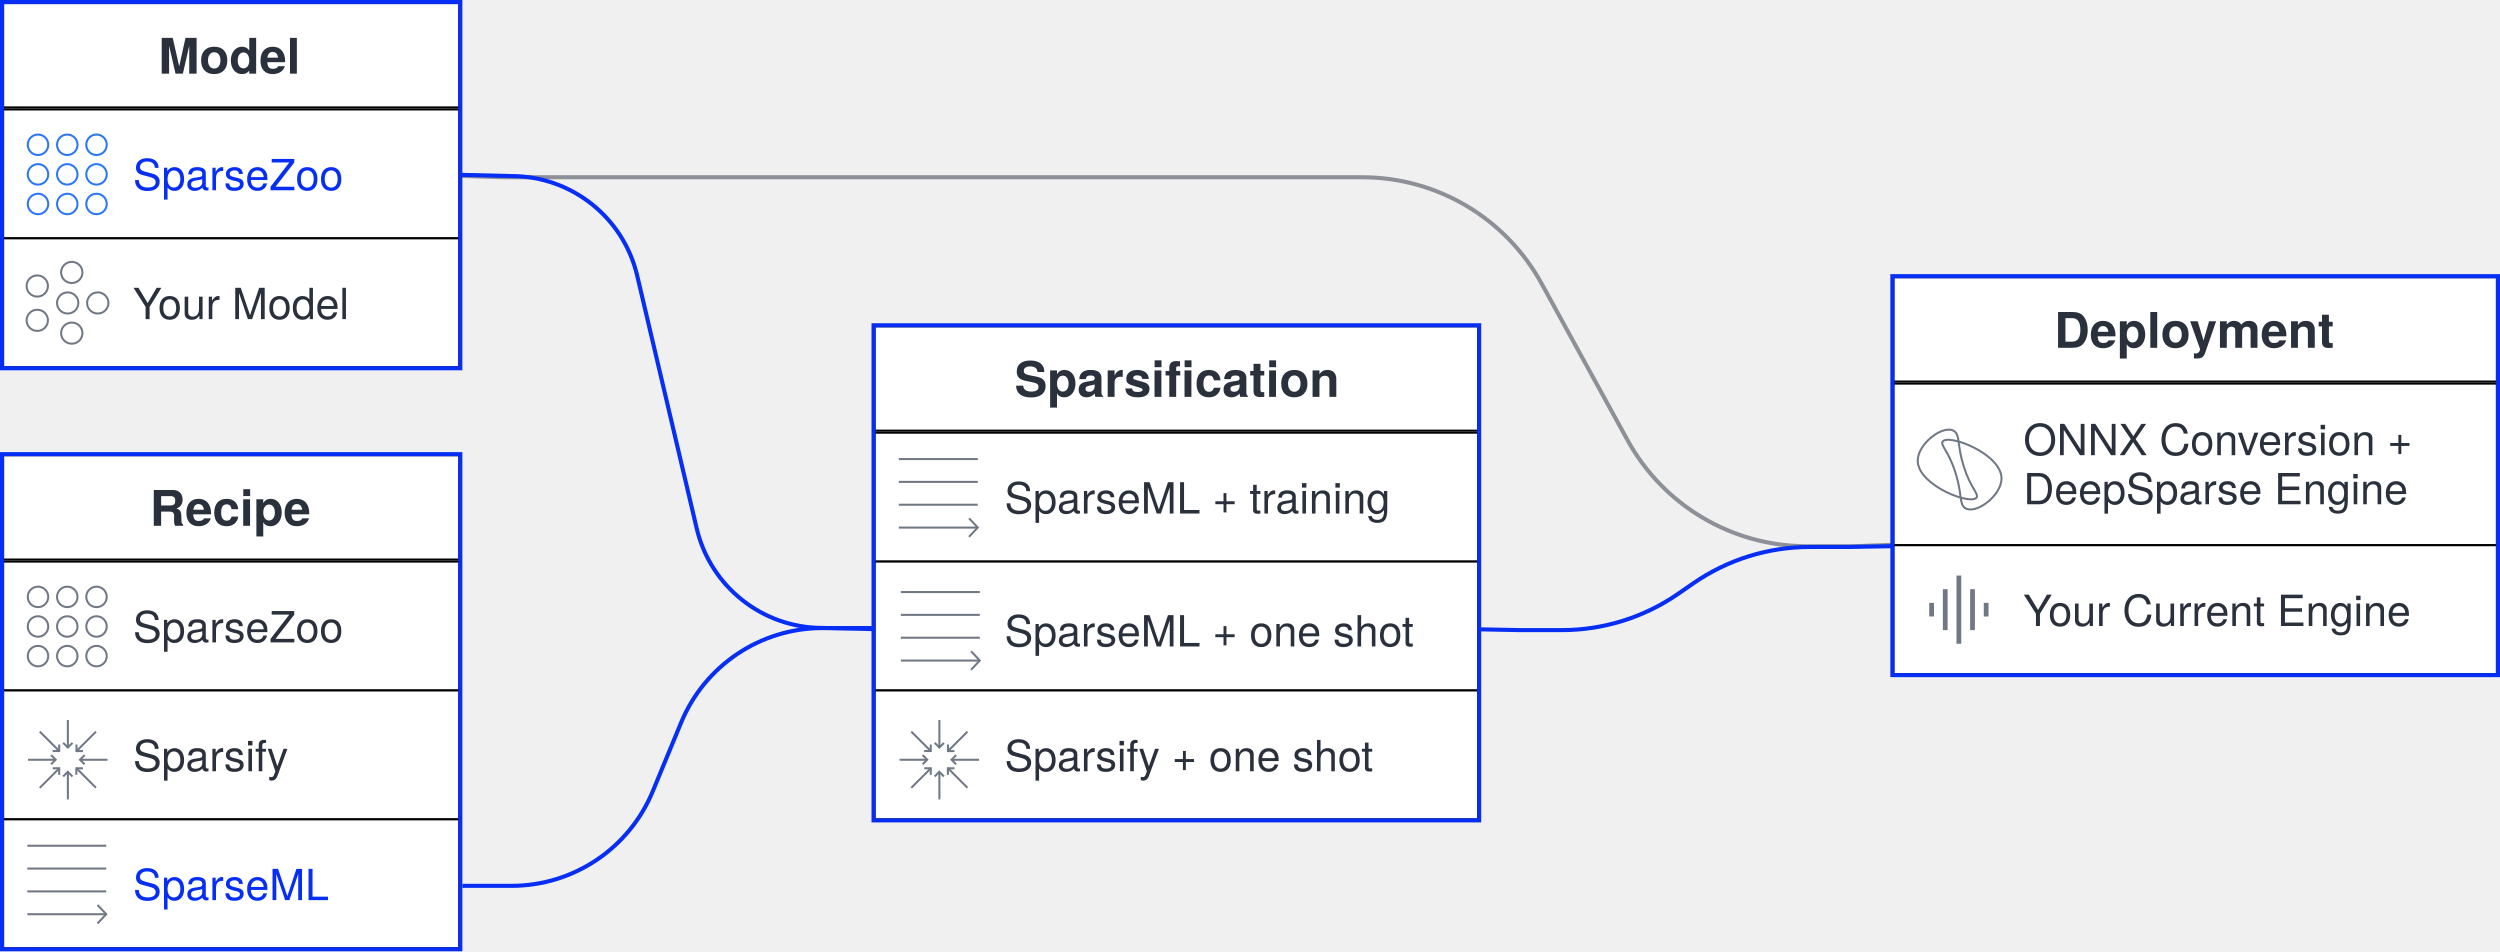
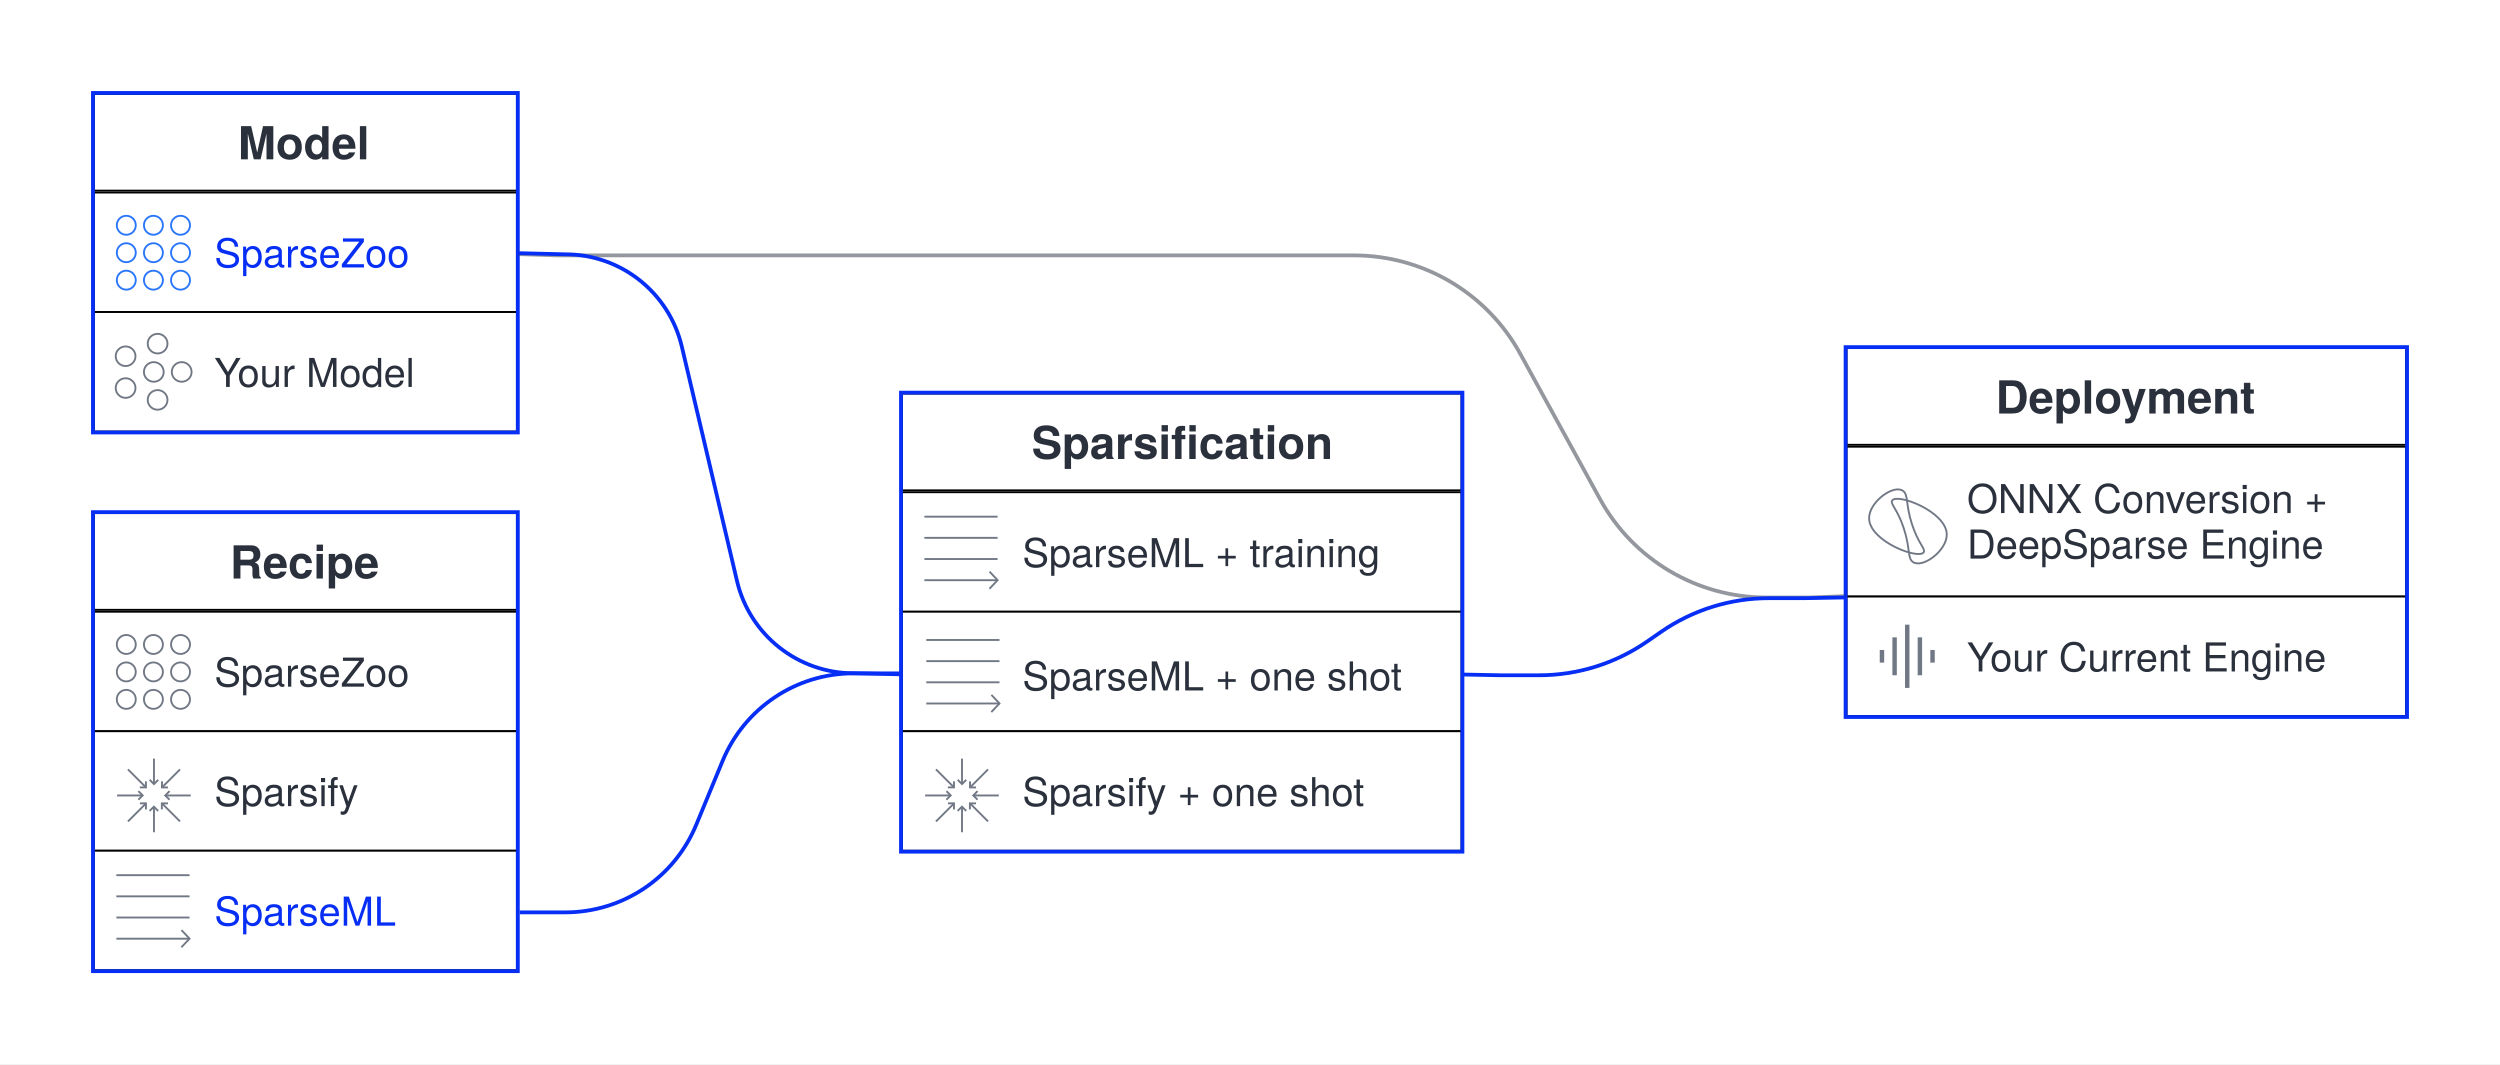
- <svg xmlns="http://www.w3.org/2000/svg" width="1222px" height="465px" viewBox="0 0 1222 465" version="1.1">
+ <svg xmlns="http://www.w3.org/2000/svg" width="1318px" height="561px" viewBox="0 0 1318 561" version="1.1">
  <defs>
    <filter id="filter-1">
      <feColorMatrix in="SourceGraphic" type="matrix" values="0 0 0 0 0.024 0 0 0 0 0.18 0 0 0 0 0.961 0 0 0 1 0" />
    </filter>
    <filter id="filter-2">
      <feColorMatrix in="SourceGraphic" type="matrix" values="0 0 0 0 0.165 0 0 0 0 0.188 0 0 0 0 0.235 0 0 0 1 0" />
    </filter>
    <filter id="filter-3">
      <feColorMatrix in="SourceGraphic" type="matrix" values="0 0 0 0 0.165 0 0 0 0 0.188 0 0 0 0 0.235 0 0 0 1 0" />
    </filter>
    <filter id="filter-4">
      <feColorMatrix in="SourceGraphic" type="matrix" values="0 0 0 0 0.165 0 0 0 0 0.188 0 0 0 0 0.235 0 0 0 1 0" />
    </filter>
    <filter id="filter-5">
      <feColorMatrix in="SourceGraphic" type="matrix" values="0 0 0 0 0.165 0 0 0 0 0.188 0 0 0 0 0.235 0 0 0 1 0" />
    </filter>
    <filter id="filter-6">
      <feColorMatrix in="SourceGraphic" type="matrix" values="0 0 0 0 0.165 0 0 0 0 0.188 0 0 0 0 0.235 0 0 0 1 0" />
    </filter>
    <filter id="filter-7">
      <feColorMatrix in="SourceGraphic" type="matrix" values="0 0 0 0 0.165 0 0 0 0 0.188 0 0 0 0 0.235 0 0 0 1 0" />
    </filter>
    <filter id="filter-8">
      <feColorMatrix in="SourceGraphic" type="matrix" values="0 0 0 0 0.165 0 0 0 0 0.188 0 0 0 0 0.235 0 0 0 1 0" />
    </filter>
    <filter id="filter-9">
      <feColorMatrix in="SourceGraphic" type="matrix" values="0 0 0 0 0.165 0 0 0 0 0.188 0 0 0 0 0.235 0 0 0 1 0" />
    </filter>
    <filter id="filter-10">
      <feColorMatrix in="SourceGraphic" type="matrix" values="0 0 0 0 0.165 0 0 0 0 0.188 0 0 0 0 0.235 0 0 0 1 0" />
    </filter>
  </defs>
  <g id="flow-sparsification-model_sparsezoo-recipe_sparseml" stroke="none" stroke-width="1" fill="none" fill-rule="evenodd">
-     <g id="card-model">
+     <rect fill="#FFFFFF" x="0" y="0" width="1318" height="561" />
+     <g id="card-model" transform="translate(48, 48)">
      <g id="title" transform="translate(1, 1)">
        <rect id="container" stroke="#000000" fill="#FFFFFF" x="0.5" y="0.5" width="223" height="51" />
        <text font-family="HelveticaNeue-Bold, Helvetica Neue" font-size="24" font-weight="bold" fill="#2A303C">
          <tspan x="76.468" y="35">Model</tspan>
        </text>
      </g>
      <g id="row-sparsezoo" transform="translate(1, 53)">
        <rect id="container" stroke="#000000" fill="#FFFFFF" x="0.5" y="0.5" width="223" height="63" />
        <text id="title" font-family="HelveticaNeue, Helvetica Neue" font-size="21" font-weight="normal" fill="#062EF5">
          <tspan x="64" y="40">SparseZoo</tspan>
        </text>
        <g filter="url(#filter-1)" id="icon">
          <g transform="translate(12, 12)">
            <circle id="Oval" stroke="#000000" cx="5.578" cy="5.762" r="5.005" />
            <circle id="Oval" stroke="#000000" cx="19.881" cy="5.762" r="5.005" />
            <circle id="Oval" stroke="#000000" cx="34.173" cy="5.762" r="5.005" />
            <circle id="Oval" stroke="#000000" cx="5.578" cy="20.227" r="5.005" />
            <circle id="Oval" stroke="#000000" cx="19.881" cy="20.227" r="5.005" />
            <circle id="Oval" stroke="#000000" cx="34.173" cy="20.227" r="5.005" />
            <circle id="Oval" stroke="#000000" cx="5.578" cy="34.703" r="5.005" />
            <circle id="Oval" stroke="#000000" cx="19.881" cy="34.703" r="5.005" />
            <circle id="Oval" stroke="#000000" cx="34.173" cy="34.703" r="5.005" />
          </g>
        </g>
      </g>
      <g id="row-yours" transform="translate(1, 116)">
        <rect id="container" stroke="#000000" fill="#FFFFFF" x="0.5" y="0.5" width="223" height="63" />
        <text id="title" font-family="HelveticaNeue, Helvetica Neue" font-size="21" font-weight="normal" fill="#2A303C">
          <tspan x="64" y="40">Your Model</tspan>
        </text>
        <g filter="url(#filter-2)" id="icon">
          <g transform="translate(12, 12)">
            <ellipse id="Oval" stroke="#000000" cx="22.085" cy="5.169" rx="5.214" ry="5.169" />
            <ellipse id="Oval" stroke="#000000" cx="5.214" cy="11.803" rx="5.214" ry="5.169" />
            <ellipse id="Oval" stroke="#000000" cx="20.085" cy="20.085" rx="5.214" ry="5.169" />
            <ellipse id="Oval" stroke="#000000" cx="34.786" cy="20.085" rx="5.214" ry="5.169" />
            <ellipse id="Oval" stroke="#000000" cx="5.214" cy="28.581" rx="5.214" ry="5.169" />
            <ellipse id="Oval" stroke="#000000" cx="22.085" cy="34.831" rx="5.214" ry="5.169" />
          </g>
        </g>
      </g>
      <rect id="border" stroke="#062EF5" stroke-width="2" x="1" y="1" width="224" height="179" />
    </g>
-     <g id="card-recipe" transform="translate(0, 221)">
+     <g id="card-recipe" transform="translate(48, 269)">
      <g id="title" transform="translate(1, 1)">
        <rect id="container" stroke="#000000" fill="#FFFFFF" x="0.5" y="0.5" width="223" height="51" />
        <text font-family="HelveticaNeue-Bold, Helvetica Neue" font-size="24" font-weight="bold" fill="#2A303C">
          <tspan x="72.244" y="35">Recipe</tspan>
        </text>
      </g>
      <g id="row-sparsezoo" transform="translate(1, 53)">
        <rect id="container" stroke="#000000" fill="#FFFFFF" x="0.5" y="0.5" width="223" height="63" />
        <text id="title" font-family="HelveticaNeue, Helvetica Neue" font-size="21" font-weight="normal" fill="#2A303C">
          <tspan x="64" y="40">SparseZoo</tspan>
        </text>
        <g filter="url(#filter-3)" id="icon">
          <g transform="translate(12, 12)">
            <circle id="Oval" stroke="#000000" cx="5.578" cy="5.762" r="5.005" />
            <circle id="Oval" stroke="#000000" cx="19.881" cy="5.762" r="5.005" />
            <circle id="Oval" stroke="#000000" cx="34.173" cy="5.762" r="5.005" />
            <circle id="Oval" stroke="#000000" cx="5.578" cy="20.227" r="5.005" />
            <circle id="Oval" stroke="#000000" cx="19.881" cy="20.227" r="5.005" />
            <circle id="Oval" stroke="#000000" cx="34.173" cy="20.227" r="5.005" />
            <circle id="Oval" stroke="#000000" cx="5.578" cy="34.703" r="5.005" />
            <circle id="Oval" stroke="#000000" cx="19.881" cy="34.703" r="5.005" />
            <circle id="Oval" stroke="#000000" cx="34.173" cy="34.703" r="5.005" />
          </g>
        </g>
      </g>
      <g id="row-sparsify" transform="translate(1, 116)">
        <rect id="container" stroke="#000000" fill="#FFFFFF" x="0.5" y="0.5" width="223" height="63" />
        <text id="title" font-family="HelveticaNeue, Helvetica Neue" font-size="21" font-weight="normal" fill="#2A303C">
          <tspan x="64" y="40">Sparsify</tspan>
        </text>
        <g filter="url(#filter-4)" id="icon">
          <g transform="translate(12, 14)">
            <line x1="20.171" y1="0.924" x2="20.171" y2="14.371" id="Path" stroke="#000000" />
            <polyline id="Path" stroke="#000000" points="22.41 12.124 20.162 14.371 17.876 12.095" />
            <polyline id="Path" stroke="#000000" points="17.876 28.524 20.133 26.267 22.41 28.552" />
            <line x1="20.171" y1="26.238" x2="20.171" y2="39.762" id="Path" stroke="#000000" />
            <line x1="39.562" y1="20.371" x2="26.114" y2="20.371" id="Path" stroke="#000000" />
            <polyline id="Path" stroke="#000000" points="28.371 22.61 26.114 20.362 28.39 18.076" />
            <polyline id="Path" stroke="#000000" points="11.962 18.076 14.219 20.333 11.943 22.61" />
            <line x1="14.248" y1="20.371" x2="0.724" y2="20.371" id="Path" stroke="#000000" />
            <line x1="6.429" y1="6.6" x2="15.943" y2="16.105" id="Path" stroke="#000000" />
            <polyline id="Path" stroke="#000000" points="15.933 12.924 15.933 16.114 12.705 16.114" />
            <polyline id="Path" stroke="#000000" points="24.324 27.733 24.324 24.543 27.552 24.543" />
            <line x1="24.333" y1="24.495" x2="33.895" y2="34.057" id="Path" stroke="#000000" />
            <line x1="33.895" y1="6.629" x2="24.381" y2="16.143" id="Path" stroke="#000000" />
            <polyline id="Path" stroke="#000000" points="27.562 16.133 24.381 16.133 24.381 12.914" />
            <polyline id="Path" stroke="#000000" points="12.762 24.524 15.943 24.524 15.943 27.752" />
            <line x1="16" y1="24.533" x2="6.429" y2="34.095" id="Path" stroke="#000000" />
          </g>
        </g>
      </g>
      <g id="row-sparseml" transform="translate(1, 179)">
        <rect id="container" stroke="#000000" fill="#FFFFFF" x="0.5" y="0.5" width="223" height="63" />
        <text id="title" font-family="HelveticaNeue, Helvetica Neue" font-size="21" font-weight="normal" fill="#062EF5">
          <tspan x="64" y="40">SparseML</tspan>
        </text>
        <g filter="url(#filter-5)" id="icon">
          <g transform="translate(12, 12)">
            <line x1="0.335" y1="1.394" x2="38.93" y2="1.394" id="Path" stroke="#000000" />
            <line x1="0.335" y1="12.549" x2="38.93" y2="12.549" id="Path" stroke="#000000" />
            <line x1="0.335" y1="23.714" x2="38.93" y2="23.714" id="Path" stroke="#000000" />
            <line x1="38.93" y1="34.88" x2="0.335" y2="34.88" id="Path" stroke="#000000" />
            <polyline id="Path" stroke="#000000" points="34.67 30.354 38.93 34.857 34.627 39.406" />
          </g>
        </g>
      </g>
      <rect id="border" stroke="#062EF5" stroke-width="2" x="1" y="1" width="224" height="242" />
    </g>
-     <g id="card-sparsification" transform="translate(426, 158)">
+     <g id="card-sparsification" transform="translate(474, 206)">
      <g id="title" transform="translate(1, 1)">
        <rect id="container" stroke="#000000" fill="#FFFFFF" x="0.5" y="0.5" width="295" height="51" />
        <text font-family="HelveticaNeue-Bold, Helvetica Neue" font-size="24" font-weight="bold" fill="#2A303C">
          <tspan x="68.908" y="35">Sparsification</tspan>
        </text>
      </g>
      <g id="row-sparseml-training" transform="translate(1, 53)">
        <rect id="container" stroke="#000000" fill="#FFFFFF" x="0.5" y="0.5" width="295" height="63" />
        <text id="title" font-family="HelveticaNeue, Helvetica Neue" font-size="21" font-weight="normal" fill="#2A303C">
          <tspan x="64" y="40">SparseML + training</tspan>
        </text>
        <g filter="url(#filter-6)" id="icon">
          <g transform="translate(12, 12)">
            <line x1="0.335" y1="1.394" x2="38.93" y2="1.394" id="Path" stroke="#000000" />
            <line x1="0.335" y1="12.549" x2="38.93" y2="12.549" id="Path" stroke="#000000" />
            <line x1="0.335" y1="23.714" x2="38.93" y2="23.714" id="Path" stroke="#000000" />
            <line x1="38.93" y1="34.88" x2="0.335" y2="34.88" id="Path" stroke="#000000" />
            <polyline id="Path" stroke="#000000" points="34.67 30.354 38.93 34.857 34.627 39.406" />
          </g>
        </g>
      </g>
      <g id="row-sparsify" transform="translate(1, 116)">
        <rect id="container" stroke="#000000" fill="#FFFFFF" x="0.5" y="0.5" width="295" height="63" />
        <text id="title" font-family="HelveticaNeue, Helvetica Neue" font-size="21" font-weight="normal" fill="#2A303C">
          <tspan x="64" y="42">SparseML + one shot</tspan>
        </text>
        <g filter="url(#filter-7)" id="icon">
          <g transform="translate(13, 14)">
            <line x1="0.335" y1="1.394" x2="38.93" y2="1.394" id="Path" stroke="#000000" />
            <line x1="0.335" y1="12.549" x2="38.93" y2="12.549" id="Path" stroke="#000000" />
            <line x1="0.335" y1="23.714" x2="38.93" y2="23.714" id="Path" stroke="#000000" />
            <line x1="38.93" y1="34.88" x2="0.335" y2="34.88" id="Path" stroke="#000000" />
            <polyline id="Path" stroke="#000000" points="34.67 30.354 38.93 34.857 34.627 39.406" />
          </g>
        </g>
      </g>
      <g id="row-custom" transform="translate(1, 179)">
        <rect id="container" stroke="#000000" fill="#FFFFFF" x="0.5" y="0.5" width="295" height="63" />
        <text id="title" font-family="HelveticaNeue, Helvetica Neue" font-size="21" font-weight="normal" fill="#2A303C">
          <tspan x="64" y="40">Sparsify + one shot</tspan>
        </text>
        <g filter="url(#filter-8)" id="icon">
          <g transform="translate(12, 14)">
            <line x1="20.171" y1="0.924" x2="20.171" y2="14.371" id="Path" stroke="#000000" />
            <polyline id="Path" stroke="#000000" points="22.41 12.124 20.162 14.371 17.876 12.095" />
            <polyline id="Path" stroke="#000000" points="17.876 28.524 20.133 26.267 22.41 28.552" />
            <line x1="20.171" y1="26.238" x2="20.171" y2="39.762" id="Path" stroke="#000000" />
            <line x1="39.562" y1="20.371" x2="26.114" y2="20.371" id="Path" stroke="#000000" />
            <polyline id="Path" stroke="#000000" points="28.371 22.61 26.114 20.362 28.39 18.076" />
            <polyline id="Path" stroke="#000000" points="11.962 18.076 14.219 20.333 11.943 22.61" />
            <line x1="14.248" y1="20.371" x2="0.724" y2="20.371" id="Path" stroke="#000000" />
            <line x1="6.429" y1="6.6" x2="15.943" y2="16.105" id="Path" stroke="#000000" />
            <polyline id="Path" stroke="#000000" points="15.933 12.924 15.933 16.114 12.705 16.114" />
            <polyline id="Path" stroke="#000000" points="24.324 27.733 24.324 24.543 27.552 24.543" />
            <line x1="24.333" y1="24.495" x2="33.895" y2="34.057" id="Path" stroke="#000000" />
            <line x1="33.895" y1="6.629" x2="24.381" y2="16.143" id="Path" stroke="#000000" />
            <polyline id="Path" stroke="#000000" points="27.562 16.133 24.381 16.133 24.381 12.914" />
            <polyline id="Path" stroke="#000000" points="12.762 24.524 15.943 24.524 15.943 27.752" />
            <line x1="16" y1="24.533" x2="6.429" y2="34.095" id="Path" stroke="#000000" />
          </g>
        </g>
      </g>
      <rect id="border" stroke="#062EF5" stroke-width="2" x="1" y="1" width="296" height="242" />
    </g>
-     <g id="card-deployment" transform="translate(924, 134)">
+     <g id="card-deployment" transform="translate(972, 182)">
      <g id="title" transform="translate(1, 1)">
        <rect id="container" stroke="#000000" fill="#FFFFFF" x="0.5" y="0.5" width="295" height="51" />
        <text font-family="HelveticaNeue-Bold, Helvetica Neue" font-size="24" font-weight="bold" fill="#2A303C">
          <tspan x="79.132" y="35">Deployment</tspan>
        </text>
      </g>
      <g id="row-deepsparse" transform="translate(1, 53)">
        <rect id="container" stroke="#000000" fill="#FFFFFF" x="0.5" y="0.5" width="295" height="79" />
        <text id="title" font-family="HelveticaNeue, Helvetica Neue" font-size="21" font-weight="normal" fill="#2A303C">
          <tspan x="64" y="35.5">ONNX Conversion + </tspan>
          <tspan x="64" y="59.5">DeepSparse Engine</tspan>
        </text>
        <g filter="url(#filter-9)" id="icon">
          <g transform="translate(12, 22.5)">
            <path d="M18.38,1.37 C13.46,-2.44 0.38,7.06 0.38,15.72 C0.49,27.98 27.1,37.9 29.24,33.54 C30.12,31.76 26.24,28.92 22.99,18.85 C19.61,8.4 21.13,3.49 18.38,1.37 Z" id="Path" stroke="#000000" />
            <path d="M23.34,38.68 C28.27,42.49 41.34,32.99 41.34,24.33 C41.23,12.07 14.62,2.15 12.47,6.51 C11.6,8.29 15.47,11.13 18.73,21.2 C22.12,31.65 20.6,36.56 23.34,38.68 Z" id="Path" stroke="#000000" />
          </g>
        </g>
      </g>
      <g id="row-yours" transform="translate(1, 132)">
        <rect id="container" stroke="#000000" fill="#FFFFFF" x="0.5" y="0.5" width="295" height="63" />
        <text id="title" font-family="HelveticaNeue, Helvetica Neue" font-size="21" font-weight="normal" fill="#2A303C">
          <tspan x="64" y="40">Your Current Engine</tspan>
        </text>
        <g filter="url(#filter-10)" id="icon">
          <g transform="translate(13, 12)">
            <polygon id="Path" points="0 0 40 0 40 40 0 40" />
            <path d="M11.667,30 L14,30 L14,10 L11.667,10 L11.667,30 Z M18.333,36.667 L20.667,36.667 L20.667,3.333 L18.333,3.333 L18.333,36.667 Z M5,23.333 L7.333,23.333 L7.333,16.667 L5,16.667 L5,23.333 Z M25,30 L27.333,30 L27.333,10 L25,10 L25,30 Z M31.667,16.667 L31.667,23.333 L34,23.333 L34,16.667 L31.667,16.667 Z" id="Shape" fill="#000000" fill-rule="nonzero" />
          </g>
        </g>
      </g>
      <rect id="border" stroke="#062EF5" stroke-width="2" x="1" y="1" width="296" height="195" />
    </g>
-     <path d="M226.5,86 L246,86.64 L665.816,86.64 C702.315,86.64 735.915,106.526 753.478,138.522 L795.522,215.118 C813.085,247.114 846.685,267 883.184,267 L906,267 L906,267 L923.5,266.36" id="line-model-deployment" stroke-opacity="0.5" stroke="#2A303C" stroke-width="2" stroke-linecap="square" />
-     <path d="M226.5,85.5 L250,86.069 C279.297,86.069 304.745,106.222 311.459,134.738 L340.541,258.262 C347.255,286.778 372.703,306.931 402,306.931 L402,306.931 L402,306.931 L426.5,307.5" id="line-model-sparsification" stroke="#062EF5" stroke-width="2" stroke-linecap="square" />
-     <path d="M227,433 L250,433 C280.259,433 307.531,414.752 319.074,386.781 L332.926,353.219 C344.469,325.248 371.741,307 402,307 L402,307 L402,307 L426,307" id="line-recipe-sparsification" stroke="#062EF5" stroke-width="2" stroke-linecap="square" />
-     <path d="M724.5,307.637 L743,308 L763.413,308 C783.751,308 803.606,301.798 820.329,290.222 L827.671,285.14 C844.394,273.564 864.249,267.363 884.587,267.363 L903.102,267.363 L903.102,267.363 L923.5,267" id="line-sparsification-deployment" stroke="#062EF5" stroke-width="2" stroke-linecap="square" />
+     <path d="M274.5,134 L294,134.64 L713.816,134.64 C750.315,134.64 783.915,154.526 801.478,186.522 L843.522,263.118 C861.085,295.114 894.685,315 931.184,315 L954,315 L954,315 L971.5,314.36" id="line-model-deployment" stroke-opacity="0.5" stroke="#2A303C" stroke-width="2" stroke-linecap="square" />
+     <path d="M274.5,133.5 L298,134.069 C327.297,134.069 352.745,154.222 359.459,182.738 L388.541,306.262 C395.255,334.778 420.703,354.931 450,354.931 L450,354.931 L450,354.931 L474.5,355.5" id="line-model-sparsification" stroke="#062EF5" stroke-width="2" stroke-linecap="square" />
+     <path d="M275,481 L298,481 C328.259,481 355.531,462.752 367.074,434.781 L380.926,401.219 C392.469,373.248 419.741,355 450,355 L450,355 L450,355 L474,355" id="line-recipe-sparsification" stroke="#062EF5" stroke-width="2" stroke-linecap="square" />
+     <path d="M772.5,355.637 L791,356 L811.413,356 C831.751,356 851.606,349.798 868.329,338.222 L875.671,333.14 C892.394,321.564 912.249,315.363 932.587,315.363 L951.102,315.363 L951.102,315.363 L971.5,315" id="line-sparsification-deployment" stroke="#062EF5" stroke-width="2" stroke-linecap="square" />
  </g>
</svg>
